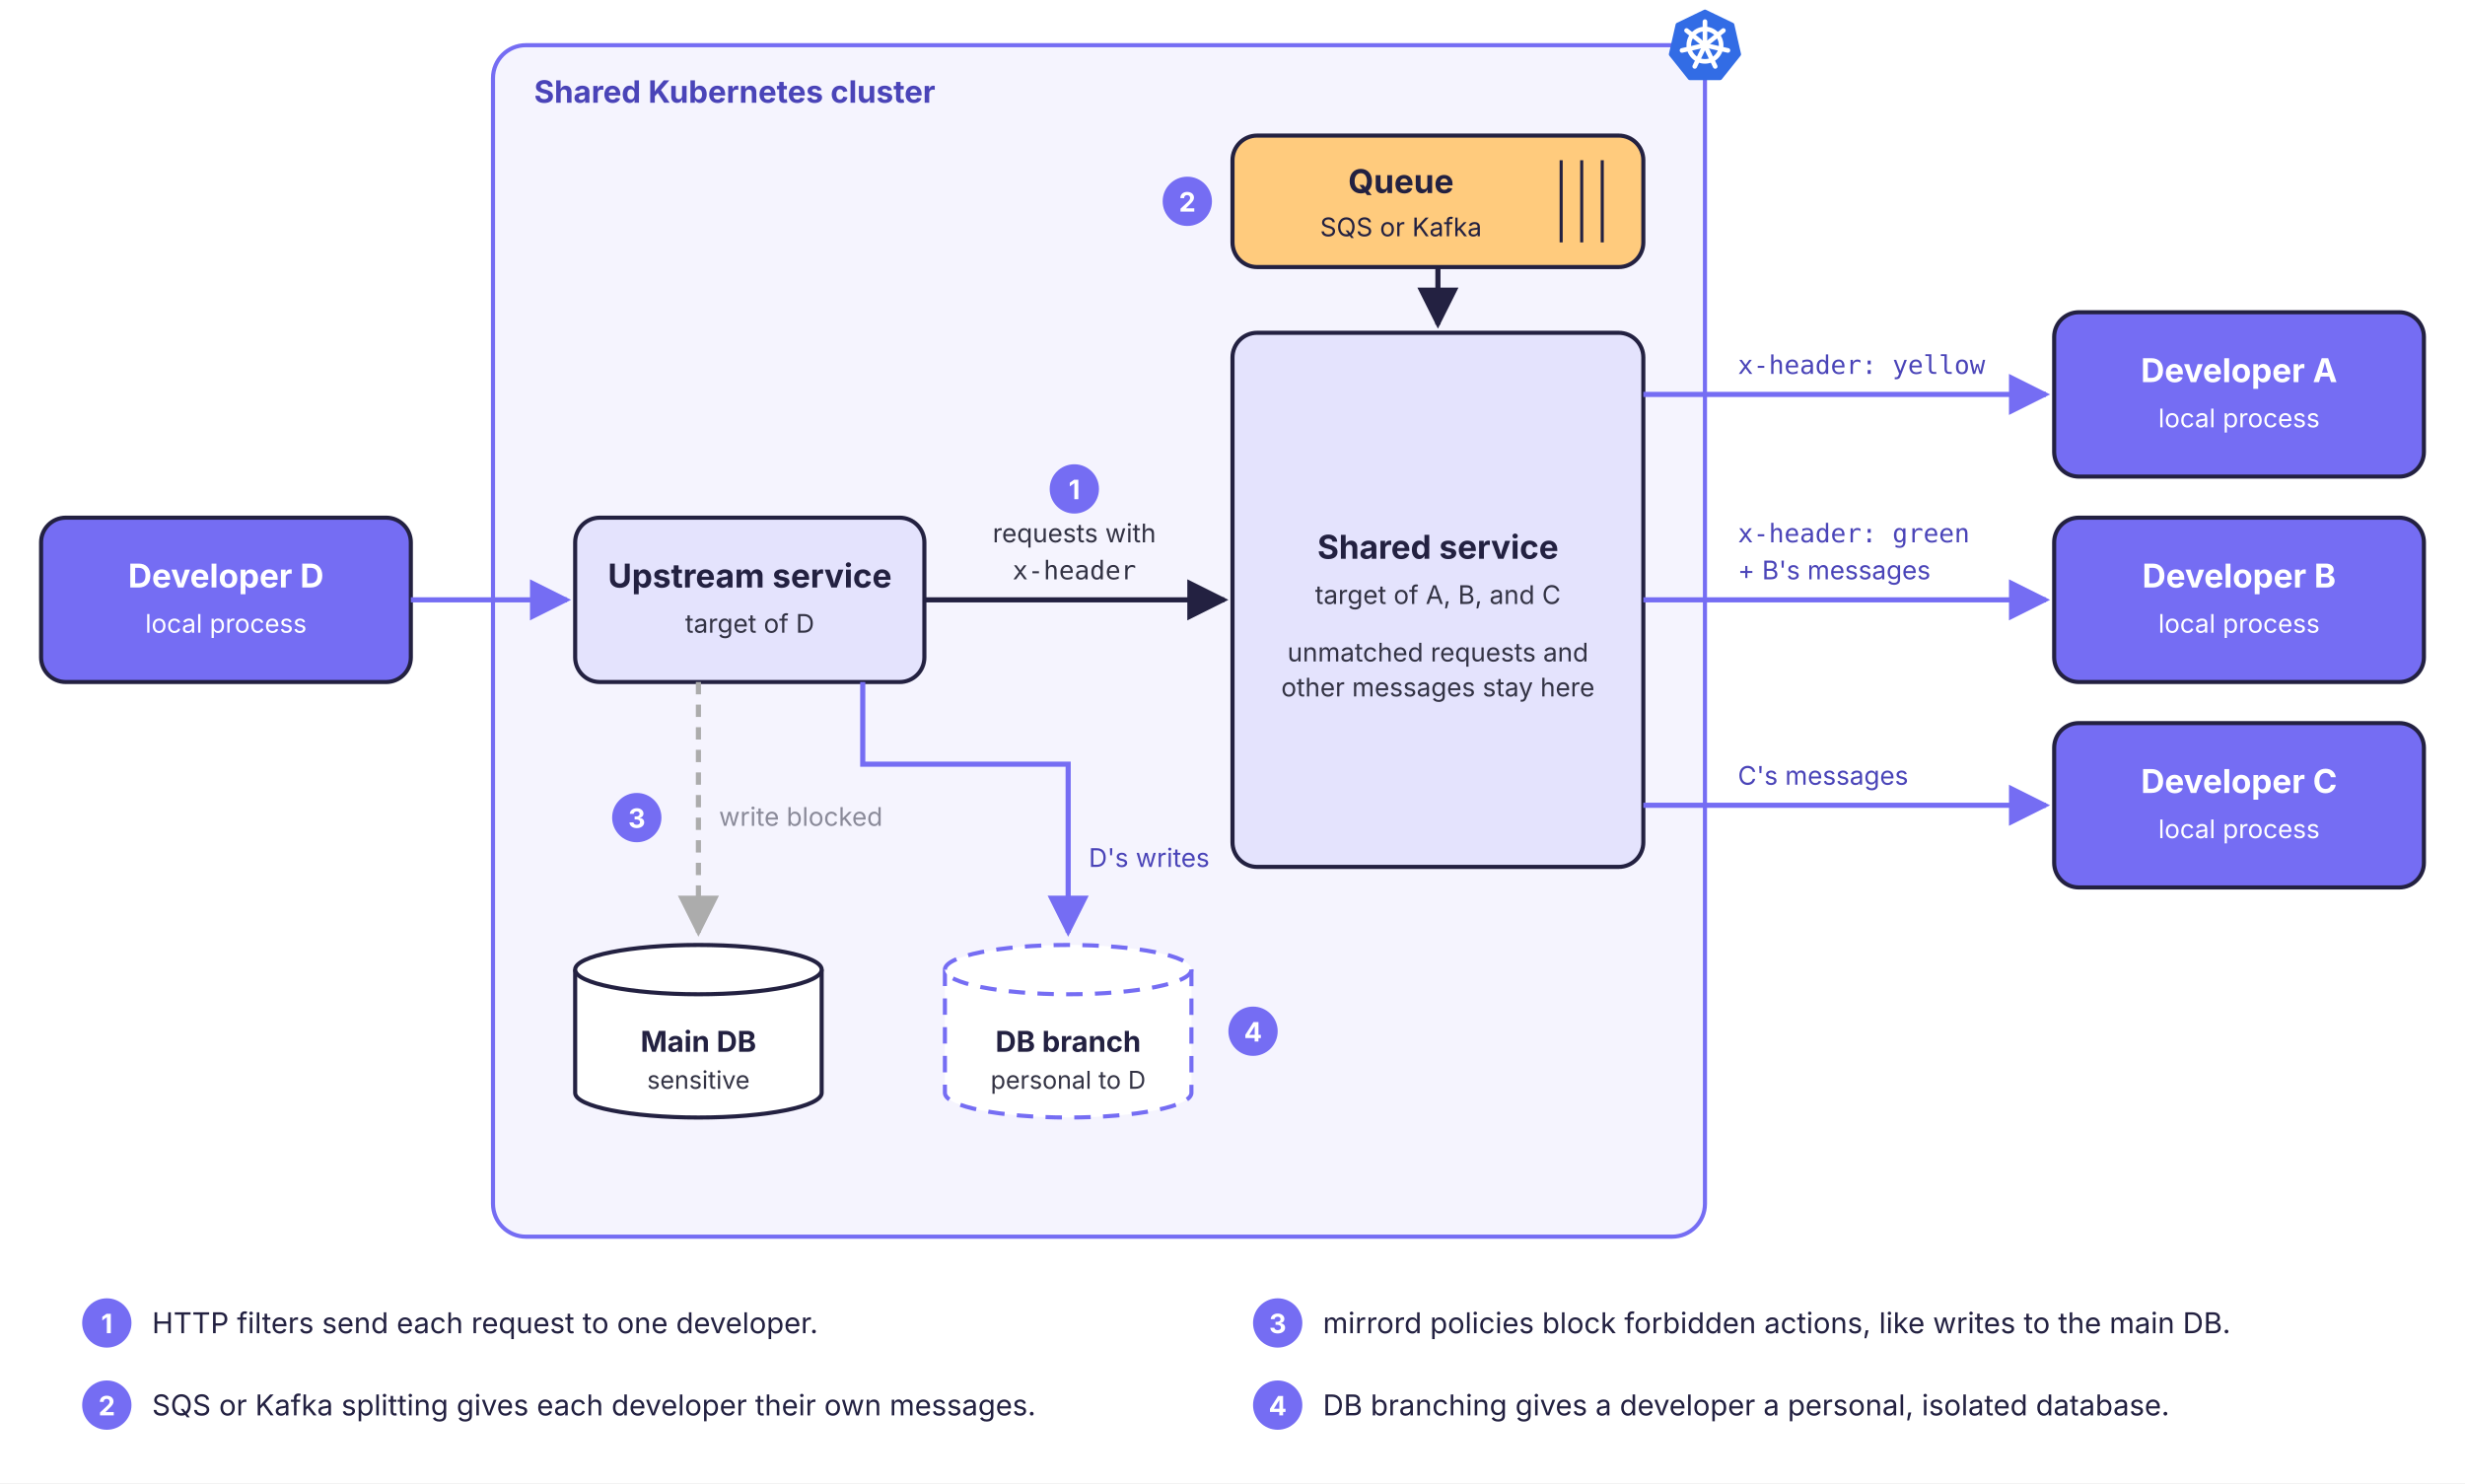
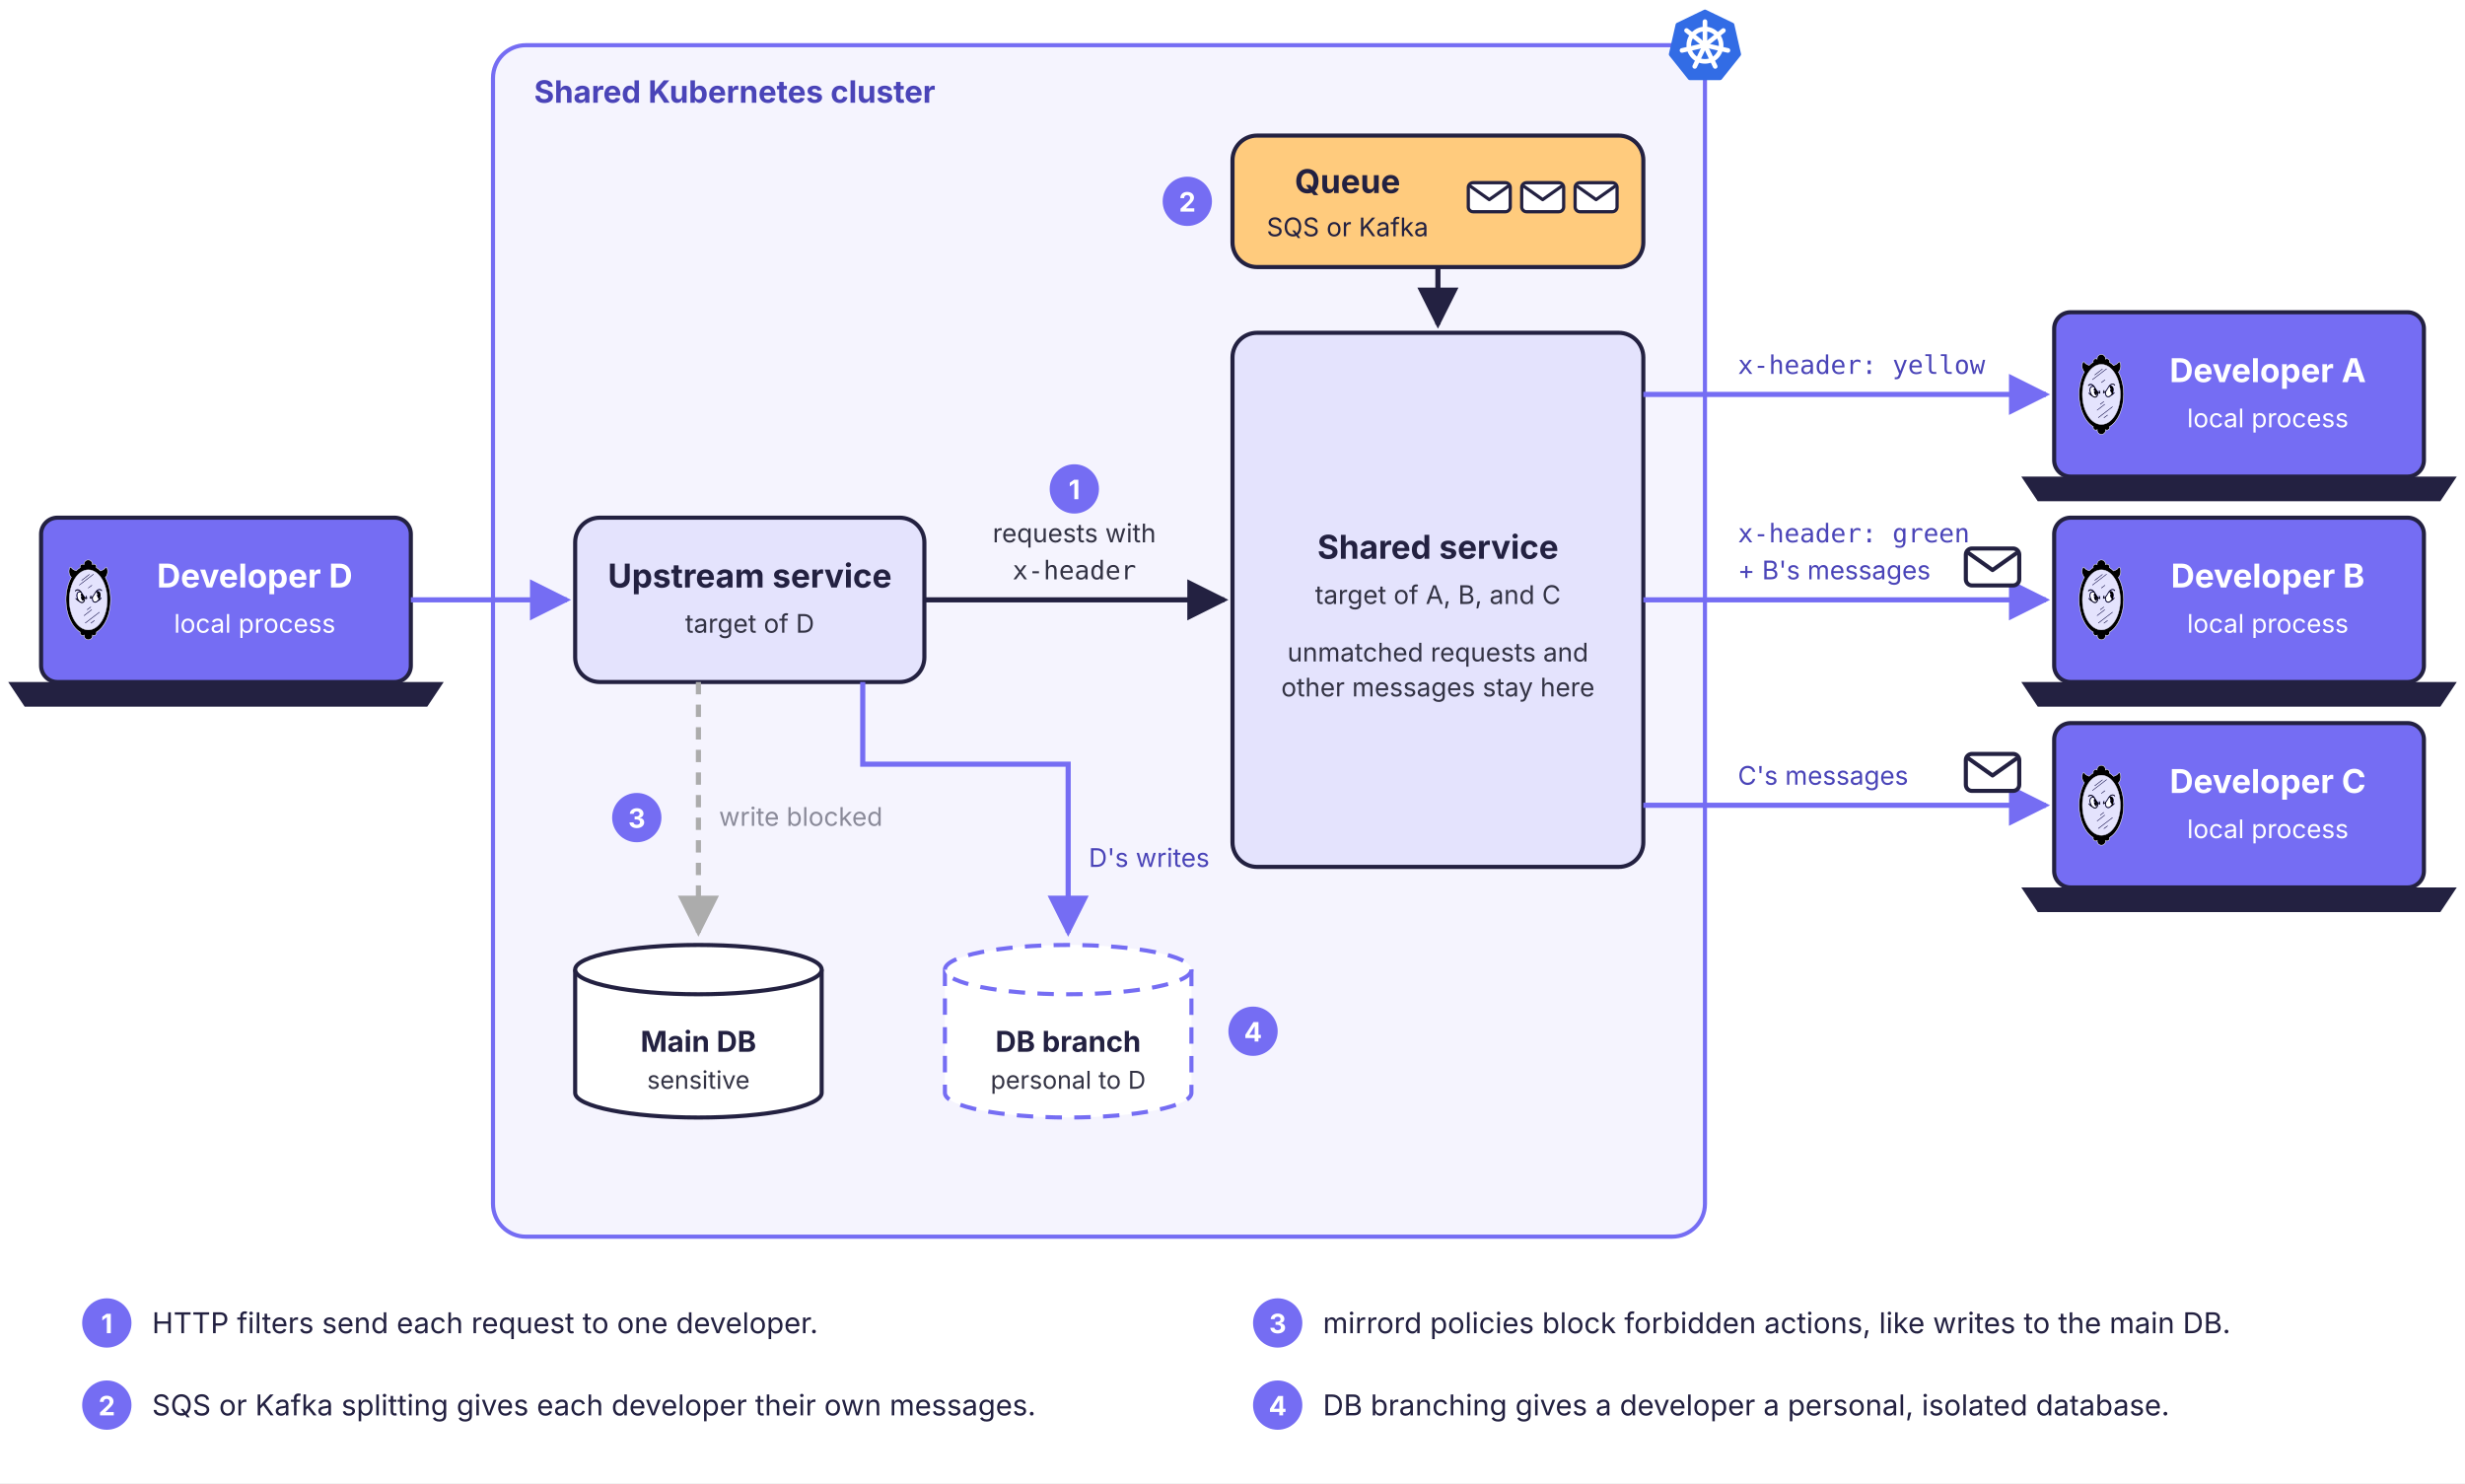
<svg xmlns="http://www.w3.org/2000/svg" viewBox="0 -2 1200 722" width="1200" height="722" font-family="Inter, Helvetica, Arial, sans-serif" role="img" aria-labelledby="t d">
  <defs>
    <marker id="arrow" viewBox="0 0 10 10" refX="9" refY="5" markerWidth="8" markerHeight="8" orient="auto-start-reverse">
      <path d="M0 0 L10 5 L0 10 z" fill="#232141" />
    </marker>
    <marker id="arrow-purple" viewBox="0 0 10 10" refX="9" refY="5" markerWidth="8" markerHeight="8" orient="auto-start-reverse">
      <path d="M0 0 L10 5 L0 10 z" fill="#756DF3" />
    </marker>
    <marker id="arrow-grey" viewBox="0 0 10 10" refX="9" refY="5" markerWidth="8" markerHeight="8" orient="auto-start-reverse">
      <path d="M0 0 L10 5 L0 10 z" fill="#ACACAC" />
    </marker>
    <symbol id="k8s" viewBox="0 0 32 32">
      <polygon points="16.00,1.60 27.73,7.25 30.62,19.94 22.51,30.11 9.49,30.11 1.38,19.94 4.27,7.25" fill="#326CE5" stroke="#326CE5" stroke-width="2" stroke-linejoin="round" />
      <g fill="none" stroke="#ffffff" stroke-width="2" stroke-linecap="round">
        <circle cx="16" cy="16" r="7" />
        <line x1="16.00" y1="13.40" x2="16.00" y2="5.80" />
        <line x1="18.03" y1="14.38" x2="23.97" y2="9.64" />
        <line x1="18.53" y1="16.58" x2="25.94" y2="18.27" />
        <line x1="17.13" y1="18.34" x2="20.43" y2="25.19" />
        <line x1="14.87" y1="18.34" x2="11.57" y2="25.19" />
        <line x1="13.47" y1="16.58" x2="6.06" y2="18.27" />
        <line x1="13.97" y1="14.38" x2="8.03" y2="9.64" />
      </g>
      <circle cx="16" cy="16" r="2.4" fill="#ffffff" />
    </symbol>
+     <symbol id="mirrord" viewBox="97 61 391 696">
+       <path fill="#ffffff" d="M255.6,387c4.1,19.1-0.9,36.1-12,40.5c-8.2,3.2-17.8,0-26.5-8.2c-0.3-0.6-0.9-0.9-1.5-1.2c0,0,0,0-0.3-0.3 c-5.5-5.6-10.5-13.2-14-22c-4.7-11.5-6.1-23.2-4.4-33.5c1.8-9.4,6.1-16.1,12.8-18.8c5.5-2.3,12.5-1.5,19.3,2.6 c1.5,2.3,2.6,4.4,3.8,6.2c-4.1,2.6-6.4,10.3-6.4,20.3l3.2,1.8l11.1,6.5l-12.5,1.5h-0.9c0.3,1.2,0.3,2.3,0.6,3.5 c3.2,17.9,12,31.1,19,29.7c6.4-1.2,9.6-14.4,7.6-30.2C255.3,386.4,255.6,386.7,255.6,387z" />
+       <path fill="#ffffff" d="M384,398.4c-3.2,6.8-7.3,12.3-12,17c0,0,0,0-0.3,0c-0.6,0.3-0.9,0.9-1.2,1.2c-8.7,7.9-18.4,11.5-26.5,8.2 c-11.1-4.7-16-21.4-12-40.5c1.5-1.8,3.2-3.8,4.7-5.6c5-6.5,9-13.2,12.8-20l1.2-2.1c1.2-1.8,2-3.8,3.2-5.6c1.2-2.1,2.6-4.4,4.4-7 c3.5-2.1,6.7-3.2,9.9-3.8c-2,4.7-2.3,10.3-2.3,15.3l3.2,1.8l11.1,6.5l-12.5,1.5h-0.9c0.3,1.2,0.3,2.3,0.6,3.8 C370.5,384.6,377.5,397,384,398.4z" />
+       <path fill="#E4E3FD" d="M405,391.7c-1.5-1.2-3.8-0.9-5,0.6c-3.2,4.1-7,7.9-11.1,11.5c1.2-2.3,2.6-5,3.5-7.6 c5.3-12.6,6.7-25.8,4.7-37.3c-2.3-12-8.2-20.6-16.9-24.1c-4.1-1.8-8.8-2.1-13.7-1.2c4.4-4.4,10.2-8.5,17.5-10 c8.2-1.5,16.6,1.5,20.4,7.3c1.2,1.5,3.2,2.1,5,0.9c1.5-1.2,2-3.2,0.9-4.7c-5.5-8.2-16.6-12.3-27.4-10c-11.1,2.1-19.3,9.7-24.2,15.6 c-2,2.3-3.8,5-5.5,7.3c-2,2.9-3.5,5.6-5,8.2c-1.2,2.1-2.3,3.8-3.2,5.6l-1.2,2.1c-3.8,6.5-7.6,13.2-12.3,19.1 c-5.8,7.6-11.7,12.9-18.4,16.7c0.6-5,2-9.7,4.4-14.1c0.9-1.8,0.3-3.8-1.5-4.7c-1.7-0.9-3.8-0.3-4.7,1.5c-2.9,5.6-4.7,11.5-5.3,17.6 c0,0.9-0.3,3.5,1.5,5.6c1.2,1.2,2.3,1.8,4.1,1.8c1.5,0,2.9-0.3,4.4-1.5c2.6-1.5,5.3-3.2,7.9-5.3c-1.7,18.5,5,34.1,17.5,39.3 c2.9,1.2,5.8,1.8,8.8,1.8c8.5,0,17.5-4.4,25.4-12c11.4-6.2,21.6-14.4,29.5-24.7C406.7,395.2,406.4,392.8,405,391.7z M292.1,149.1 c90.1,0,163.6,116.6,163.6,259.6s-73.5,259.6-163.6,259.6c-90.4,0-163.6-116.6-163.6-259.6S201.9,149.1,292.1,149.1z M389.5,517.3 c0.9-0.6,0.9-1.8,0.3-2.3c-0.6-0.9-1.8-0.9-2.3-0.3l-122.5,93.7c-0.9,0.6-0.9,1.8-0.3,2.3c0.3,0.3,0.9,0.6,1.5,0.6 c0.3,0,0.9,0,1.2-0.3L389.5,517.3z M346.9,589c0.9-0.6,0.9-1.8,0.3-2.3c-0.6-0.9-1.8-0.9-2.3-0.3l-31.2,23.2 c-0.9,0.6-0.9,1.8-0.3,2.3c0.3,0.6,0.9,0.9,1.5,0.9c0.3,0,0.6-0.3,0.9-0.3L346.9,589z M338.2,189.1c0.9-0.6,0.9-1.8,0.3-2.3 c-0.6-0.9-1.8-0.9-2.3-0.3l-122.5,93.4c-0.9,0.6-0.9,1.8-0.3,2.3c0.3,0.3,0.9,0.6,1.5,0.6c0.3,0,0.9,0,0.9-0.3L338.2,189.1z M324.4,284.5c0.9-0.6,0.9-1.8,0.3-2.3c-0.6-0.9-1.7-0.9-2.3-0.3l-31.2,22.9c-0.9,0.6-0.9,1.8-0.3,2.3c0.3,0.6,0.9,0.6,1.5,0.6 c0.3,0,0.6,0,0.9-0.3L324.4,284.5z M322.7,495.9c0.9-0.6,0.9-1.8,0.3-2.3c-0.6-0.9-1.8-0.9-2.3-0.3l-66.2,50.8 c-0.9,0.6-0.9,1.8-0.3,2.3c0.3,0.3,0.9,0.6,1.5,0.6c0.3,0,0.6,0,0.9-0.3L322.7,495.9z M314.8,472.4c0.9-0.6,0.9-1.8,0.3-2.3 c-0.6-0.9-1.8-0.9-2.3-0.3L281.6,493c-0.9,0.6-0.9,1.8-0.3,2.3c0.3,0.6,0.9,0.9,1.5,0.9c0.3,0,0.9-0.3,0.9-0.3L314.8,472.4z M302.3,190.5c0.9-0.6,0.9-1.8,0.3-2.3c-0.6-0.9-1.7-0.9-2.3-0.3L234,239c-0.9,0.6-0.9,1.8-0.3,2.3c0.3,0.3,0.9,0.6,1.5,0.6 c0.3,0,0.9,0,1.2-0.3L302.3,190.5z M280.1,399.6c1.8-2.1,1.5-4.7,1.5-5.6c-0.6-6.2-2.3-12.3-5-17.9c-0.9-1.8-2.9-2.3-4.7-1.5 c-1.8,0.9-2.3,2.9-1.5,4.7c2.3,4.4,3.8,9.4,4.4,14.1c-6.4-3.8-12.5-9.4-18.4-16.7c-4.7-6.2-8.8-12.9-12.3-19.1l-1.5-2.3 c-1.2-1.8-2-3.8-3.2-5.6c-1.5-2.3-2.9-5.3-5-8.2c0,0,0,0,0-0.3c-1.5-2.3-3.5-5-5.5-7.3c-5-5.9-13.1-13.2-24.2-15.6 c-10.8-2.1-21.9,2.1-27.4,10c-1.2,1.5-0.6,3.8,0.9,4.7c1.5,1.2,3.8,0.6,4.7-0.9c4.1-5.9,12.5-8.8,20.4-7.3 c7.3,1.5,13.1,5.9,17.5,10c-4.7-0.9-9.3-0.3-13.7,1.2c-8.8,3.5-14.6,12-16.9,24.1c-2,11.5-0.3,24.7,4.7,37.3 c1.2,2.6,2.3,5.3,3.5,7.6c-4.1-3.5-7.9-7.3-11.1-11.5c-1.2-1.5-3.5-1.8-5-0.6c-1.5,1.2-1.8,3.5-0.6,5c8.2,10,18.4,18.5,29.5,24.7 c7.9,7.6,16.9,11.7,25.7,11.7c2.9,0,6.1-0.6,8.8-1.8c12.5-5.3,19-20.6,17.5-39.3c2.6,2.1,5,3.8,7.9,5.3c1.5,0.9,2.9,1.2,4.4,1.2 C277.8,401.4,279.2,400.8,280.1,399.6z" />
+       <path d="M439.4,215.2c29.5,54,45.5,122.4,45.5,193.8c0,123.6-49,234.9-122.8,279.2c0.6,2.1,1.2,4.4,1.2,6.8 c0,12.3-10.2,22.6-22.5,22.6c-4.4,0-8.8-1.2-12.3-3.5c0.3,1.2,0.3,2.6,0.3,3.8c0,20.3-16.3,36.7-36.5,36.7s-36.5-16.4-36.5-36.7 c0-1.2,0-2.6,0.3-3.8c-3.5,2.3-7.9,3.5-12.3,3.5c-12.3,0-22.5-10-22.5-22.6c0-2.3,0.3-4.7,1.2-6.8C148.6,643.6,99.3,532.3,99.3,409 c0-71.9,16.3-140.9,46.4-195.3c-1.5-0.9-2.3-2.1-3.5-3.2c-9.9-11.2-15.5-26.4-16.9-42.6c-0.6-11.5,0.9-23.2,5-33.8 c0.6-1.8,2.6-6.8,7.6-7.3c5.3-0.6,8.5,3.8,11.4,7.9c1.2,1.5,2.3,2.9,2.9,3.8c5.5,5.3,12.5,9.7,21.6,13.8c4.4,2.1,9,3.8,13.4,5.3 c11.1-11.2,22.8-20.6,35-27.9c-0.6-2.3-1.2-4.4-1.2-6.8c0-12.3,10.2-22.6,22.5-22.6c4.4,0,8.8,1.2,12.3,3.5c0-1.2-0.3-2.6-0.3-3.8 c0-20.3,16.3-36.7,36.5-36.7c20.1,0,36.5,16.4,36.5,36.7c0,1.2,0,2.6-0.3,3.8c3.5-2.3,7.9-3.5,12.3-3.5c12.5,0,22.5,10.3,22.5,22.6 c0,2.3-0.3,4.7-1.2,6.8c12.5,7.6,24.8,17.3,36.2,29.1c4.7-1.5,9-3.2,13.7-5.3c9-4.1,16-8.5,21.6-13.8c0.9-0.9,2-2.3,2.9-3.8 c2.9-4.1,6.1-8.5,11.4-7.9c5,0.6,7,5.6,7.6,7.3c4.1,10.6,5.5,22.3,4.7,33.8c-1.2,15.9-7,31.4-16.9,42.6 C442.3,212.6,441.1,214,439.4,215.2z M455.7,409c0-143.3-73.5-259.6-163.6-259.6c-90.4,0-163.6,116.6-163.6,259.6 c0,143,73.5,259.6,163.6,259.6C382.5,668.6,455.7,552,455.7,409z" />
+       <path fill="#ffffff" d="M292.4,756.6c-21.2,0-38.5-17.4-38.5-38.7c0-0.1,0-0.2,0-0.3c-3,1.3-6.5,2-10,2c-13.5,0-24.5-11-24.5-24.6 c0-2.2,0.2-4.2,0.7-5.9c-36.1-22.2-66.8-60.3-88.9-110.2C109,528.5,97.3,469.7,97.3,409c0-71.5,16.3-140.6,45.8-194.7 c-0.6-0.5-1.1-1-1.5-1.5c-0.3-0.3-0.5-0.6-0.8-0.8l-0.1-0.1c-9.7-10.9-15.9-26.4-17.4-43.7c-0.6-12.5,1.1-24.4,5.1-34.7 c0.8-2.3,3.2-7.9,9.2-8.6c6.5-0.7,10.4,4.7,13.2,8.7c1.1,1.4,2.2,2.8,2.9,3.7c5.3,5,11.9,9.2,20.9,13.3c3.5,1.7,7.6,3.3,12.1,4.8 c10.7-10.7,21.9-19.6,33.2-26.5c-0.5-1.9-0.9-3.7-0.9-5.8c0-13.3,11.2-24.6,24.5-24.6c3.5,0,6.9,0.7,10,2c0-0.1,0-0.2,0-0.3 c0-21.3,17.3-38.7,38.5-38.7c21.2,0,38.5,17.4,38.5,38.7c0,0.1,0,0.2,0,0.3c3-1.3,6.5-2,10-2c13.5,0,24.5,11,24.5,24.6 c0,2.2-0.2,4.2-0.7,5.9c12.2,7.6,23.8,16.9,34.3,27.6c3.7-1.2,7.6-2.7,12.3-4.8c9-4.1,15.7-8.4,21-13.4c0.7-0.7,1.8-2,2.6-3.4 l0.1-0.1c2.8-4,6.7-9.5,13.2-8.8c6,0.7,8.5,6.3,9.3,8.7c4,10.4,5.7,22.4,4.8,34.5c-1.2,16.6-7.5,32.4-17.2,43.5c-0.4,1-1.3,2-2.4,3 c29,53.9,44.9,122.4,44.9,193.3c0,60.9-11.7,119.7-33.9,170.2c-22,49.9-52.6,87.9-88.6,110c0.5,1.9,0.8,3.8,0.8,5.8 c0,13.3-11.2,24.6-24.5,24.6c-3.5,0-6.9-0.7-10-2c0,0.1,0,0.2,0,0.3C330.8,739.2,313.6,756.6,292.4,756.6z M259.4,709.5l-1.2,5 c-0.2,0.9-0.2,2.3-0.2,3.3c0,19.1,15.5,34.7,34.5,34.7s34.5-15.6,34.5-34.7c0-1.1,0-2.4-0.2-3.3l-1.2-5l4.3,2.9 c3.1,2.1,7,3.2,11.1,3.2c11.1,0,20.5-9.4,20.5-20.6c0-2.1-0.5-4.2-1.1-6.2l-0.4-1.5l1.3-0.8c72.9-43.8,121.8-155.3,121.8-277.5 c0-70.8-16.1-139.3-45.3-192.8l-0.9-1.6l1.5-1c1.6-1.1,2.3-2.2,2.4-2.5l0.1-0.4l0.3-0.3c9.3-10.4,15.2-25.5,16.4-41.4 c0.9-11.6-0.7-22.9-4.5-32.9c-0.6-1.7-2.3-5.6-6-6.1c-3.8-0.4-6.3,2.6-9.5,7c-0.9,1.5-2.1,3-3.2,4.1c-5.7,5.4-12.7,9.9-22.2,14.2 c-5.4,2.4-9.7,4-13.9,5.4l-1.2,0.4l-0.9-0.9c-10.9-11.3-23-21-35.8-28.8l-1.5-0.9l0.7-1.6c0.7-1.6,1-3.5,1-6 c0-11.4-9.2-20.6-20.5-20.6c-4.1,0-8.1,1.1-11.1,3.2l-4.3,2.9l1.2-5c0.2-0.9,0.2-2.3,0.2-3.3c0-19.1-15.5-34.7-34.5-34.7 c-19,0-34.5,15.6-34.5,34.7c0,0.5,0.1,1.1,0.1,1.7c0.1,0.7,0.2,1.4,0.2,2.1v3.8l-3.1-2.1c-3.1-2.1-7-3.2-11.1-3.2 c-11.1,0-20.5,9.4-20.5,20.6c0,1.9,0.4,3.6,0.9,5.6l0.5,2.1l-1.3,0.8c-11.8,7.1-23.5,16.4-34.6,27.6l-0.9,0.9l-1.2-0.4 c-5.1-1.7-9.7-3.5-13.6-5.4c-9.5-4.3-16.5-8.8-22.1-14.2l-0.2-0.2l-0.1-0.2c-0.5-0.8-1.7-2.2-2.8-3.6l-0.1-0.1 c-3.1-4.4-5.7-7.5-9.5-7.1c-3.7,0.4-5.4,4.3-5.9,6c-3.8,9.8-5.5,21.2-4.9,33c1.5,16.4,7.3,31.1,16.4,41.3c0.3,0.3,0.6,0.6,0.9,0.9 c0.7,0.8,1.4,1.5,2.2,2l1.6,1l-0.9,1.7c-29.7,53.8-46.1,122.8-46.1,194.3c0,121.9,49.2,233.4,122.4,277.5l1.5,0.9l-0.7,1.6 c-0.7,1.6-1,3.5-1,6c0,11.4,9.2,20.6,20.5,20.6c4.1,0,8.1-1.1,11.1-3.2L259.4,709.5z M292.1,670.6c-91.3,0-165.6-117.3-165.6-261.6 s74.3-261.6,165.6-261.6c91.3,0,165.6,117.3,165.6,261.6S383.4,670.6,292.1,670.6z M292.1,151.4c-89.1,0-161.6,115.5-161.6,257.6 c0,68.8,16.9,133.5,47.7,182.3c30.6,48.5,71,75.2,113.9,75.2c89.1,0,161.6-115.5,161.6-257.6C453.7,267,381.2,151.4,292.1,151.4z" />
+       <path d="M344.9,586.3c0.9-0.6,1.7-0.3,2.3,0.3c0.6,0.9,0.3,1.8-0.3,2.3l-31.2,23.2c-0.3,0.3-0.6,0.3-0.9,0.3 c-0.6,0-1.2-0.3-1.5-0.9c-0.6-0.9-0.3-1.8,0.3-2.3L344.9,586.3z" />
+       <path d="M372,415.5c4.4-4.4,8.5-10.3,12-17c-6.4-1.8-13.4-13.8-16.3-29.7c-0.3-1.2-0.6-2.3-0.6-3.8h0.9l12.5-1.5l-11.1-6.5 l-3.2-1.8c0-5,0.3-10.6,2.3-15.3c-3.2,0.6-6.7,1.8-9.9,3.8c-1.8,2.3-3.2,5-4.4,7c-1.2,2.1-2.3,3.8-3.2,5.6l-1.2,2.1 c-3.8,6.5-7.9,13.5-12.8,20c-1.5,2.1-3.2,3.8-4.7,5.6c-4.1,19.1,0.9,35.8,12,40.5c8.2,3.2,17.8-0.3,26.5-8.2 C370.8,416.3,371.4,415.8,372,415.5z M410.5,326.8c1.2,1.5,0.9,3.8-0.9,4.7c-1.5,1.2-3.8,0.9-5-0.9c-4.1-5.9-12.5-8.8-20.4-7.3 c-7.3,1.5-13.1,5.9-17.5,10c4.7-0.9,9.3-0.3,13.7,1.2c8.8,3.5,14.9,12,16.9,24.1c2,11.5,0.3,24.7-4.7,37.3 c-1.2,2.6-2.3,5.3-3.5,7.6c4.1-3.5,7.9-7.3,11.1-11.5c1.2-1.5,3.5-1.8,5-0.6c1.5,1.2,1.7,3.5,0.6,5c-8.2,10.3-18.4,18.5-29.5,24.7 c-7.9,7.6-16.9,12-25.4,12c-3.2,0-6.1-0.6-8.8-1.8c-12.5-5.3-19-20.6-17.5-39.3c-2.6,2.1-5.3,3.8-7.9,5.3c-1.5,0.9-3.2,1.5-4.4,1.5 c-1.5,0-2.9-0.6-4.1-1.8c-1.7-2.1-1.5-4.7-1.5-5.6c0.6-6.2,2.3-12,5.3-17.6c0.9-1.8,2.9-2.3,4.7-1.5c1.8,0.9,2.3,2.9,1.5,4.7 c-2.3,4.4-3.8,9.4-4.4,14.1c6.4-3.8,12.5-9.4,18.4-16.7c4.7-6.2,8.8-12.6,12.3-19.1l1.2-2.1c1.2-2.1,2.3-3.8,3.2-5.6 c1.5-2.3,2.9-5.3,5-8.2c1.8-2.3,3.5-5,5.5-7.3c5-5.9,13.4-13.2,24.2-15.6C393.9,314.5,405,318.6,410.5,326.8z" />
+       <path d="M324.4,284.5l-31.5,23.2c-0.3,0.3-0.6,0.3-0.9,0.3c-0.6,0-1.2-0.3-1.5-0.6c-0.6-0.9-0.3-1.8,0.3-2.3l31.2-23.2 c0.9-0.6,1.7-0.3,2.3,0.3C325.6,282.7,325.3,283.9,324.4,284.5z" />
+       <path d="M312.8,469.5c0.9-0.6,1.8-0.3,2.3,0.3c0.6,0.9,0.3,1.8-0.3,2.3l-31.2,23.2c-0.3,0.3-0.6,0.3-0.9,0.3 c-0.6,0-1.2-0.3-1.5-0.9c-0.6-0.9-0.3-1.8,0.3-2.3L312.8,469.5z" />
+       <path d="M387.5,514.7c0.9-0.6,1.8-0.3,2.3,0.3c0.6,0.9,0.3,1.8-0.3,2.3L267,611c-0.3,0.3-0.6,0.3-1.2,0.3c-0.6,0-1.2-0.3-1.5-0.6 c-0.6-0.9-0.6-1.8,0.3-2.3L387.5,514.7z" />
+       <path d="M320.7,493c0.9-0.6,1.8-0.3,2.3,0.3c0.6,0.9,0.6,1.8-0.3,2.3l-66.2,51.1c-0.3,0.3-0.6,0.3-0.9,0.3c-0.6,0-1.2-0.3-1.5-0.6 c-0.6-0.9-0.6-1.8,0.3-2.3L320.7,493z" />
+       <path d="M300.2,187.9c0.9-0.6,1.7-0.3,2.3,0.3c0.6,0.9,0.6,1.8-0.3,2.3l-65.9,51.1c-0.3,0.3-0.6,0.3-1.2,0.3 c-0.6,0-0.9-0.3-1.5-0.6c-0.6-0.9-0.3-1.8,0.3-2.3L300.2,187.9z" />
+       <path d="M213.6,279.8l122.5-93.7c0.6-0.6,1.8-0.3,2.3,0.3c0.6,0.9,0.3,1.8-0.3,2.3l-122.5,93.7c-0.3,0.3-0.6,0.3-0.9,0.3 c-0.6,0-1.2-0.3-1.5-0.6C212.7,281.6,212.7,280.4,213.6,279.8z" />
+       <path d="M243.9,427.5c11.1-4.4,16-21.4,12-40.5c-0.3-0.3-0.6-0.6-0.9-0.9c2,15.9-1.2,29.1-7.6,30.2c-7.3,1.5-15.8-12-19-29.7 c-0.3-1.2-0.3-2.3-0.6-3.5h0.9l12.5-1.5l-11.1-6.5l-3.2-1.8c0-10,2.3-17.6,6.4-20.3c-1.2-2.1-2.3-4.1-3.8-6.2 c-7-4.1-13.7-5-19.3-2.6c-6.4,2.6-11.1,9.4-12.8,18.8c-1.8,10-0.3,22,4.4,33.5c3.5,8.8,8.5,16.4,14,22c0,0,0.3,0,0.3,0.3 c0.6,0.3,1.2,0.9,1.5,1.2C225.9,427.2,235.8,430.7,243.9,427.5z M204.9,319.1c11.1,2.1,19.3,9.7,24.2,15.6c2,2.3,3.8,5,5.5,7.3 c0,0,0,0,0,0.3c2,2.9,3.5,5.6,5,8.2c1.2,1.8,2,3.5,3.2,5.6l1.5,2.3c3.8,6.5,7.6,12.9,12.3,19.1c5.8,7.3,11.7,12.9,18.4,16.7 c-0.6-5-2-9.7-4.4-14.1c-0.9-1.8-0.3-3.8,1.5-4.7c1.8-0.9,3.8-0.3,4.7,1.5c2.9,5.6,4.7,11.5,5,17.9c0,0.9,0.3,3.5-1.5,5.6 c-1.2,1.2-2.6,1.8-4.1,1.8c-1.5,0-2.9-0.6-4.4-1.2c-2.6-1.5-5.3-3.2-7.9-5.3c1.7,18.5-5,34.1-17.5,39.3c-2.9,1.2-5.8,1.8-8.8,1.8 c-8.5,0-17.5-4.4-25.7-11.7c-11.4-6.2-21.6-14.7-29.5-24.7c-1.2-1.5-0.9-3.8,0.6-5c1.5-1.2,3.8-0.9,5,0.6c3.2,4.1,7,7.9,11.1,11.5 c-1.2-2.3-2.6-5-3.5-7.6c-5-12.6-6.7-25.8-4.7-37.3c2-12,8.2-20.6,16.9-24.1c4.1-1.8,8.8-2.1,13.7-1.2c-4.4-4.4-10.2-8.8-17.5-10 c-8.2-1.5-16.6,1.5-20.4,7.3c-1.2,1.5-3.2,2.1-4.7,0.9c-1.5-1.2-2-3.2-0.9-4.7C183,320.9,194.1,317.1,204.9,319.1z" />
+     </symbol>
+     <symbol id="envelope" viewBox="0 0 28 20">
+       <rect x="1" y="1" width="26" height="18" rx="3" fill="#ffffff" stroke="#232141" stroke-width="2" />
+       <path d="M2 3 L14 11.5 L26 3" fill="none" stroke="#232141" stroke-width="2" stroke-linejoin="round" />
+     </symbol>
  </defs>
  <rect x="0" y="-2" width="1200" height="722" fill="#ffffff" />
  <rect x="240" y="20" width="590" height="580" rx="16" fill="#F5F4FE" stroke="#756DF3" stroke-width="2" />
  <text x="260" y="48" font-size="15" font-weight="700" fill="#4a44b8">Shared Kubernetes cluster</text>
-   <rect x="20" y="250" width="180" height="80" rx="12" fill="#756DF3" stroke="#232141" stroke-width="2" />
-   <text x="110" y="284" font-size="16" font-weight="700" fill="#ffffff" text-anchor="middle">Developer D</text>
-   <text x="110" y="306" font-size="12.5" fill="#ffffff" text-anchor="middle">local process</text>
+   <rect x="20" y="250" width="180" height="80" rx="8" fill="#756DF3" stroke="#232141" stroke-width="2" />
+   <path d="M4 330 h212 l-8 12 h-196 z" fill="#232141" />
+   <use href="#mirrord" x="32" y="270" width="22" height="40" />
+   <text x="124" y="284" font-size="16" font-weight="700" fill="#ffffff" text-anchor="middle">Developer D</text>
+   <text x="124" y="306" font-size="12.5" fill="#ffffff" text-anchor="middle">local process</text>
  <rect x="280" y="250" width="170" height="80" rx="12" fill="#E4E3FD" stroke="#232141" stroke-width="2" />
  <text x="365" y="284" font-size="16" font-weight="700" fill="#232141" text-anchor="middle">Upstream service</text>
  <text x="365" y="306" font-size="12.5" fill="#333344" text-anchor="middle">target of D</text>
  <rect x="600" y="64" width="200" height="64" rx="12" fill="#FFCB7D" stroke="#232141" stroke-width="2" />
-   <text x="682" y="92" font-size="16" font-weight="700" fill="#232141" text-anchor="middle">Queue</text>
-   <text x="682" y="113" font-size="12.5" fill="#232141" text-anchor="middle">SQS or Kafka</text>
-   <line x1="760" y1="76" x2="760" y2="116" stroke="#232141" stroke-width="1.5" />
-   <line x1="770" y1="76" x2="770" y2="116" stroke="#232141" stroke-width="1.5" />
-   <line x1="780" y1="76" x2="780" y2="116" stroke="#232141" stroke-width="1.5" />
+   <text x="656" y="92" font-size="16" font-weight="700" fill="#232141" text-anchor="middle">Queue</text>
+   <text x="656" y="113" font-size="12.5" fill="#232141" text-anchor="middle">SQS or Kafka</text>
+   <use href="#envelope" x="714" y="86" width="22" height="16" />
+   <use href="#envelope" x="740" y="86" width="22" height="16" />
+   <use href="#envelope" x="766" y="86" width="22" height="16" />
  <rect x="600" y="160" width="200" height="260" rx="12" fill="#E4E3FD" stroke="#232141" stroke-width="2" />
  <text x="700" y="270" font-size="16" font-weight="700" fill="#232141" text-anchor="middle">Shared service</text>
  <text x="700" y="292" font-size="12.5" fill="#333344" text-anchor="middle">target of A, B, and C</text>
  <text x="700" y="320" font-size="12.5" fill="#333344" text-anchor="middle">unmatched requests and</text>
  <text x="700" y="337" font-size="12.5" fill="#333344" text-anchor="middle">other messages stay here</text>
  <path d="M280 470 L280 530 A60 12 0 0 0 400 530 L400 470" fill="#ffffff" stroke="#232141" stroke-width="2" />
  <ellipse cx="340" cy="470" rx="60" ry="12" fill="#ffffff" stroke="#232141" stroke-width="2" />
  <text x="340" y="510" font-size="14" font-weight="700" fill="#232141" text-anchor="middle">Main DB</text>
  <text x="340" y="528" font-size="12" fill="#333344" text-anchor="middle">sensitive</text>
  <path d="M460 470 L460 530 A60 12 0 0 0 580 530 L580 470" fill="#ffffff" stroke="#756DF3" stroke-width="2" stroke-dasharray="8 6" />
  <ellipse cx="520" cy="470" rx="60" ry="12" fill="#ffffff" stroke="#756DF3" stroke-width="2" stroke-dasharray="8 6" />
  <text x="520" y="510" font-size="14" font-weight="700" fill="#232141" text-anchor="middle">DB branch</text>
  <text x="520" y="528" font-size="12" fill="#333344" text-anchor="middle">personal to D</text>
-   <rect x="1000" y="150" width="180" height="80" rx="12" fill="#756DF3" stroke="#232141" stroke-width="2" />
-   <text x="1090" y="184" font-size="16" font-weight="700" fill="#ffffff" text-anchor="middle">Developer A</text>
-   <text x="1090" y="206" font-size="12.5" fill="#ffffff" text-anchor="middle">local process</text>
-   <rect x="1000" y="250" width="180" height="80" rx="12" fill="#756DF3" stroke="#232141" stroke-width="2" />
-   <text x="1090" y="284" font-size="16" font-weight="700" fill="#ffffff" text-anchor="middle">Developer B</text>
-   <text x="1090" y="306" font-size="12.5" fill="#ffffff" text-anchor="middle">local process</text>
-   <rect x="1000" y="350" width="180" height="80" rx="12" fill="#756DF3" stroke="#232141" stroke-width="2" />
-   <text x="1090" y="384" font-size="16" font-weight="700" fill="#ffffff" text-anchor="middle">Developer C</text>
-   <text x="1090" y="406" font-size="12.5" fill="#ffffff" text-anchor="middle">local process</text>
+   <rect x="1000" y="150" width="180" height="80" rx="8" fill="#756DF3" stroke="#232141" stroke-width="2" />
+   <path d="M984 230 h212 l-8 12 h-196 z" fill="#232141" />
+   <use href="#mirrord" x="1012" y="170" width="22" height="40" />
+   <text x="1104" y="184" font-size="16" font-weight="700" fill="#ffffff" text-anchor="middle">Developer A</text>
+   <text x="1104" y="206" font-size="12.5" fill="#ffffff" text-anchor="middle">local process</text>
+   <rect x="1000" y="250" width="180" height="80" rx="8" fill="#756DF3" stroke="#232141" stroke-width="2" />
+   <path d="M984 330 h212 l-8 12 h-196 z" fill="#232141" />
+   <use href="#mirrord" x="1012" y="270" width="22" height="40" />
+   <text x="1104" y="284" font-size="16" font-weight="700" fill="#ffffff" text-anchor="middle">Developer B</text>
+   <text x="1104" y="306" font-size="12.5" fill="#ffffff" text-anchor="middle">local process</text>
+   <rect x="1000" y="350" width="180" height="80" rx="8" fill="#756DF3" stroke="#232141" stroke-width="2" />
+   <path d="M984 430 h212 l-8 12 h-196 z" fill="#232141" />
+   <use href="#mirrord" x="1012" y="370" width="22" height="40" />
+   <text x="1104" y="384" font-size="16" font-weight="700" fill="#ffffff" text-anchor="middle">Developer C</text>
+   <text x="1104" y="406" font-size="12.5" fill="#ffffff" text-anchor="middle">local process</text>
  <line x1="200" y1="290" x2="276" y2="290" stroke="#756DF3" stroke-width="2.5" marker-end="url(#arrow-purple)" />
  <line x1="450" y1="290" x2="596" y2="290" stroke="#232141" stroke-width="2.5" marker-end="url(#arrow)" />
  <text x="523" y="262" font-size="12.5" fill="#333344" text-anchor="middle">requests with</text>
  <text x="523" y="280" font-size="12.5" fill="#333344" text-anchor="middle" font-family="Menlo, Consolas, monospace">x-header</text>
  <line x1="700" y1="128" x2="700" y2="156" stroke="#232141" stroke-width="2.5" marker-end="url(#arrow)" />
  <line x1="800" y1="190" x2="996" y2="190" stroke="#756DF3" stroke-width="2.5" marker-end="url(#arrow-purple)" />
  <text x="846" y="180" font-size="12.5" fill="#4a44b8" font-family="Menlo, Consolas, monospace">x-header: yellow</text>
  <line x1="800" y1="290" x2="996" y2="290" stroke="#756DF3" stroke-width="2.5" marker-end="url(#arrow-purple)" />
  <text x="846" y="262" font-size="12.5" fill="#4a44b8" font-family="Menlo, Consolas, monospace">x-header: green</text>
  <text x="846" y="280" font-size="12.5" fill="#4a44b8">+ B's messages</text>
+   <use href="#envelope" x="956" y="264" width="28" height="20" />
  <line x1="800" y1="390" x2="996" y2="390" stroke="#756DF3" stroke-width="2.5" marker-end="url(#arrow-purple)" />
  <text x="846" y="380" font-size="12.5" fill="#4a44b8">C's messages</text>
+   <use href="#envelope" x="956" y="364" width="28" height="20" />
  <line x1="340" y1="330" x2="340" y2="452" stroke="#ACACAC" stroke-width="2.5" stroke-dasharray="6 5" marker-end="url(#arrow-grey)" />
  <text x="350" y="400" font-size="12.5" fill="#8a8a99">write blocked</text>
  <polyline points="420,330 420,370 520,370 520,452" fill="none" stroke="#756DF3" stroke-width="2.5" marker-end="url(#arrow-purple)" />
  <text x="530" y="420" font-size="12.5" fill="#4a44b8">D's writes</text>
  <circle cx="523" cy="236" r="12" fill="#756DF3" />
  <text x="523" y="241" font-size="13" font-weight="700" fill="#ffffff" text-anchor="middle">1</text>
  <circle cx="578" cy="96" r="12" fill="#756DF3" />
  <text x="578" y="101" font-size="13" font-weight="700" fill="#ffffff" text-anchor="middle">2</text>
  <circle cx="310" cy="396" r="12" fill="#756DF3" />
  <text x="310" y="401" font-size="13" font-weight="700" fill="#ffffff" text-anchor="middle">3</text>
  <circle cx="610" cy="500" r="12" fill="#756DF3" />
  <text x="610" y="505" font-size="13" font-weight="700" fill="#ffffff" text-anchor="middle">4</text>
  <circle cx="52" cy="642" r="12" fill="#756DF3" />
  <text x="52" y="647" font-size="13" font-weight="700" fill="#ffffff" text-anchor="middle">1</text>
  <text x="74" y="647" font-size="14" fill="#232141">HTTP filters send each request to one developer.</text>
  <circle cx="52" cy="682" r="12" fill="#756DF3" />
  <text x="52" y="687" font-size="13" font-weight="700" fill="#ffffff" text-anchor="middle">2</text>
  <text x="74" y="687" font-size="14" fill="#232141">SQS or Kafka splitting gives each developer their own messages.</text>
  <circle cx="622" cy="642" r="12" fill="#756DF3" />
  <text x="622" y="647" font-size="13" font-weight="700" fill="#ffffff" text-anchor="middle">3</text>
  <text x="644" y="647" font-size="14" fill="#232141">mirrord policies block forbidden actions, like writes to the main DB.</text>
  <circle cx="622" cy="682" r="12" fill="#756DF3" />
  <text x="622" y="687" font-size="13" font-weight="700" fill="#ffffff" text-anchor="middle">4</text>
  <text x="644" y="687" font-size="14" fill="#232141">DB branching gives a developer a personal, isolated database.</text>
  <use href="#k8s" x="812" y="2" width="36" height="36" />
</svg>
